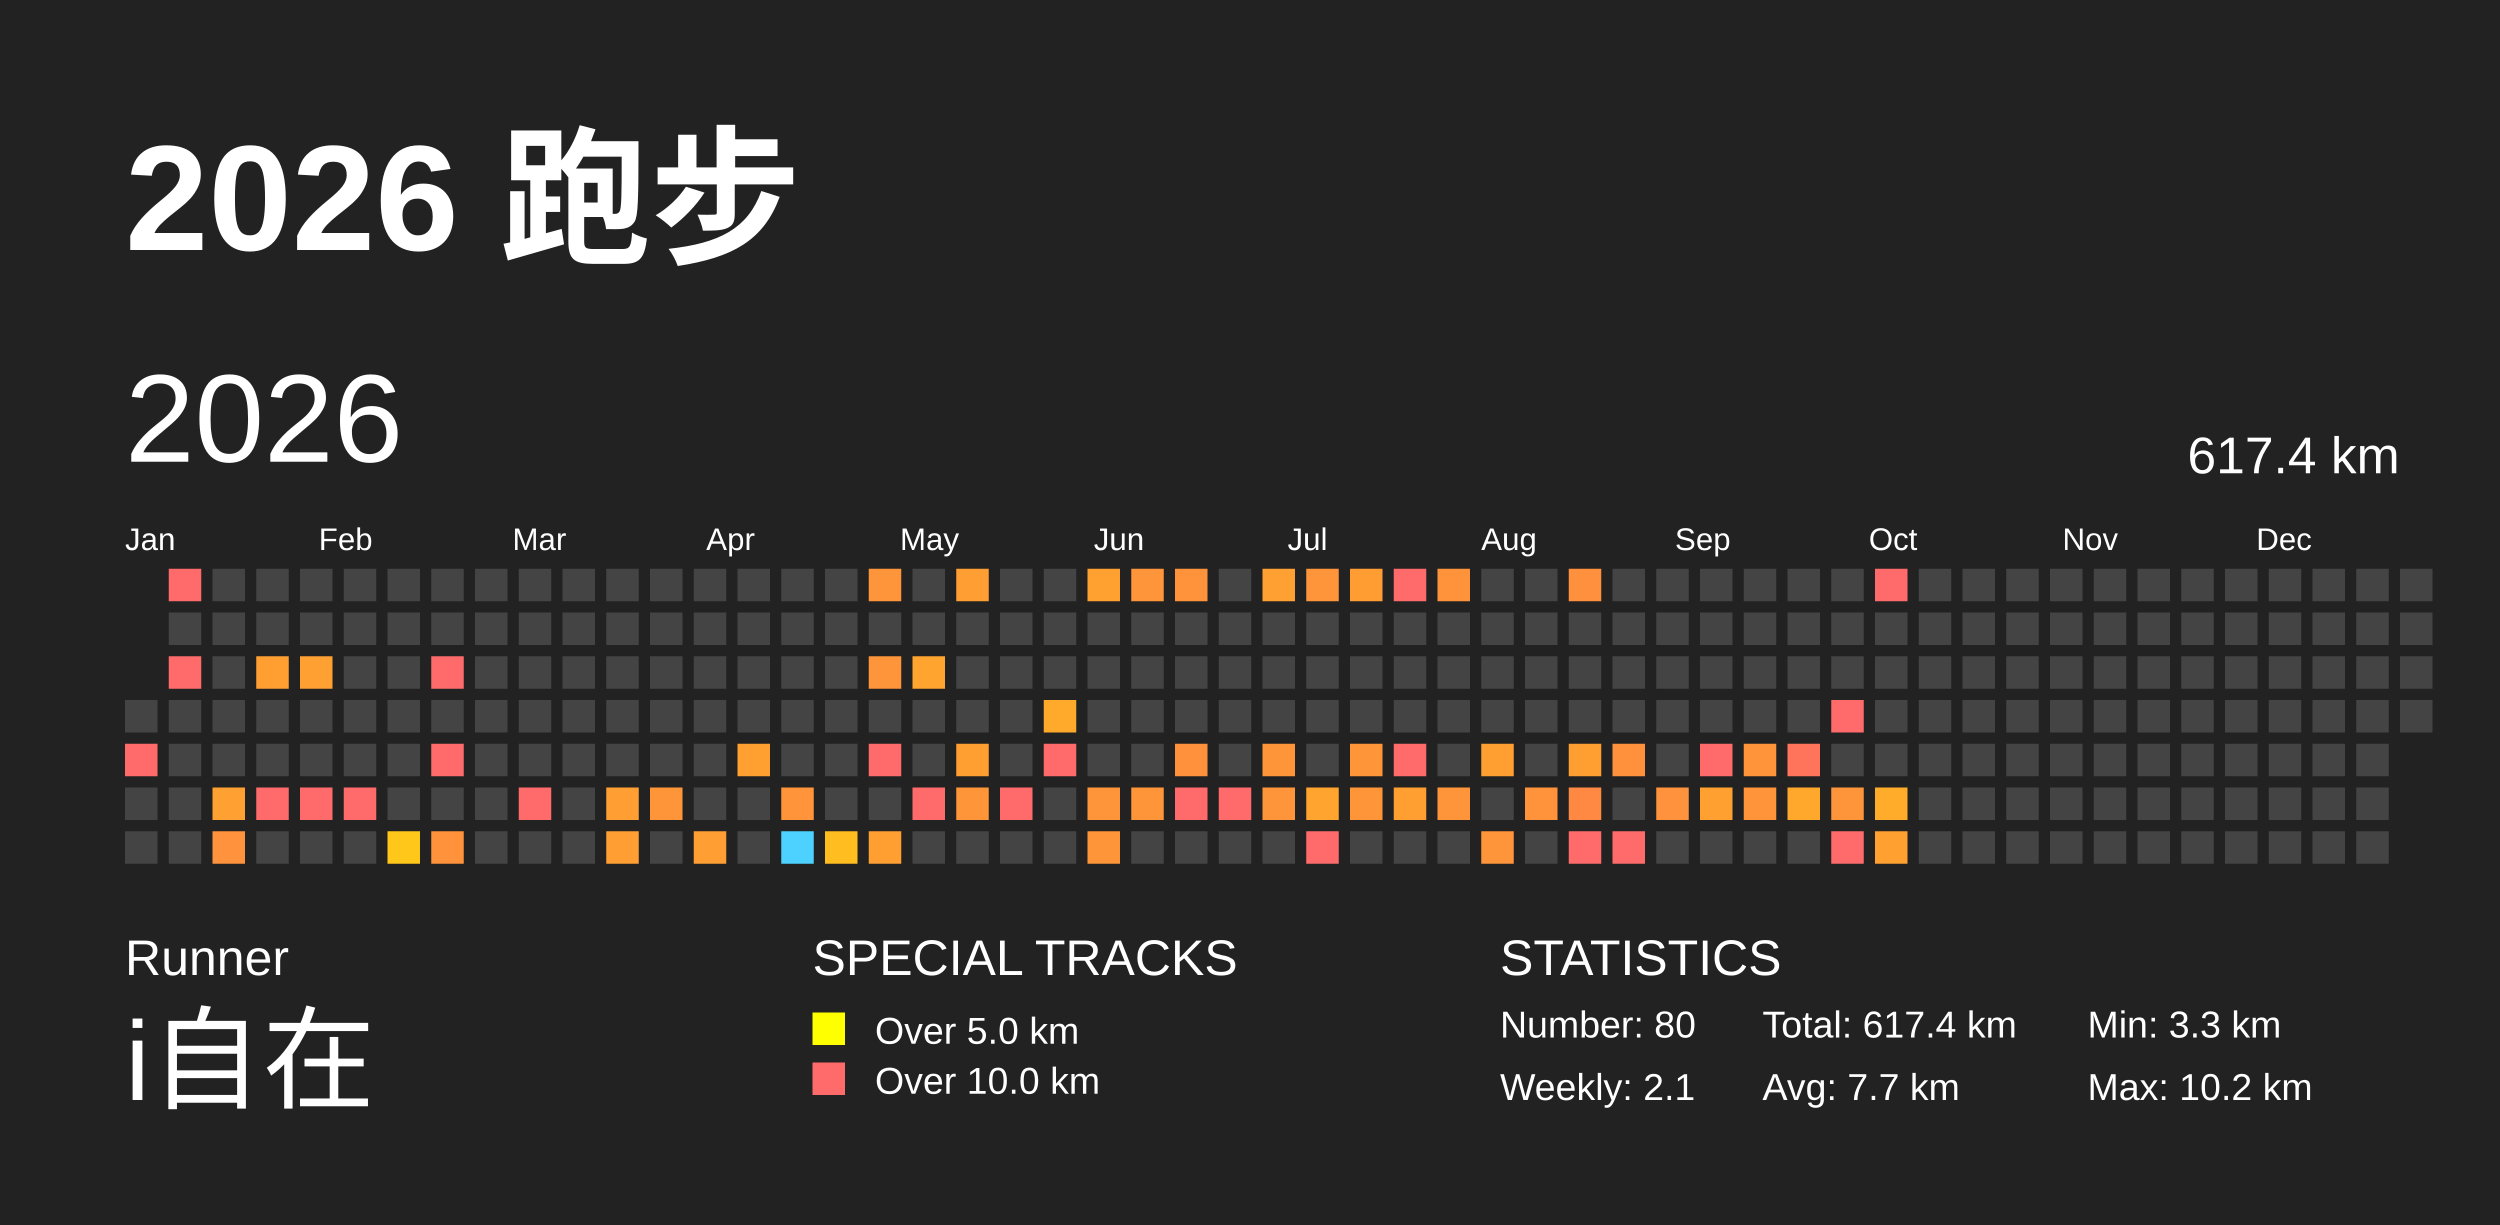
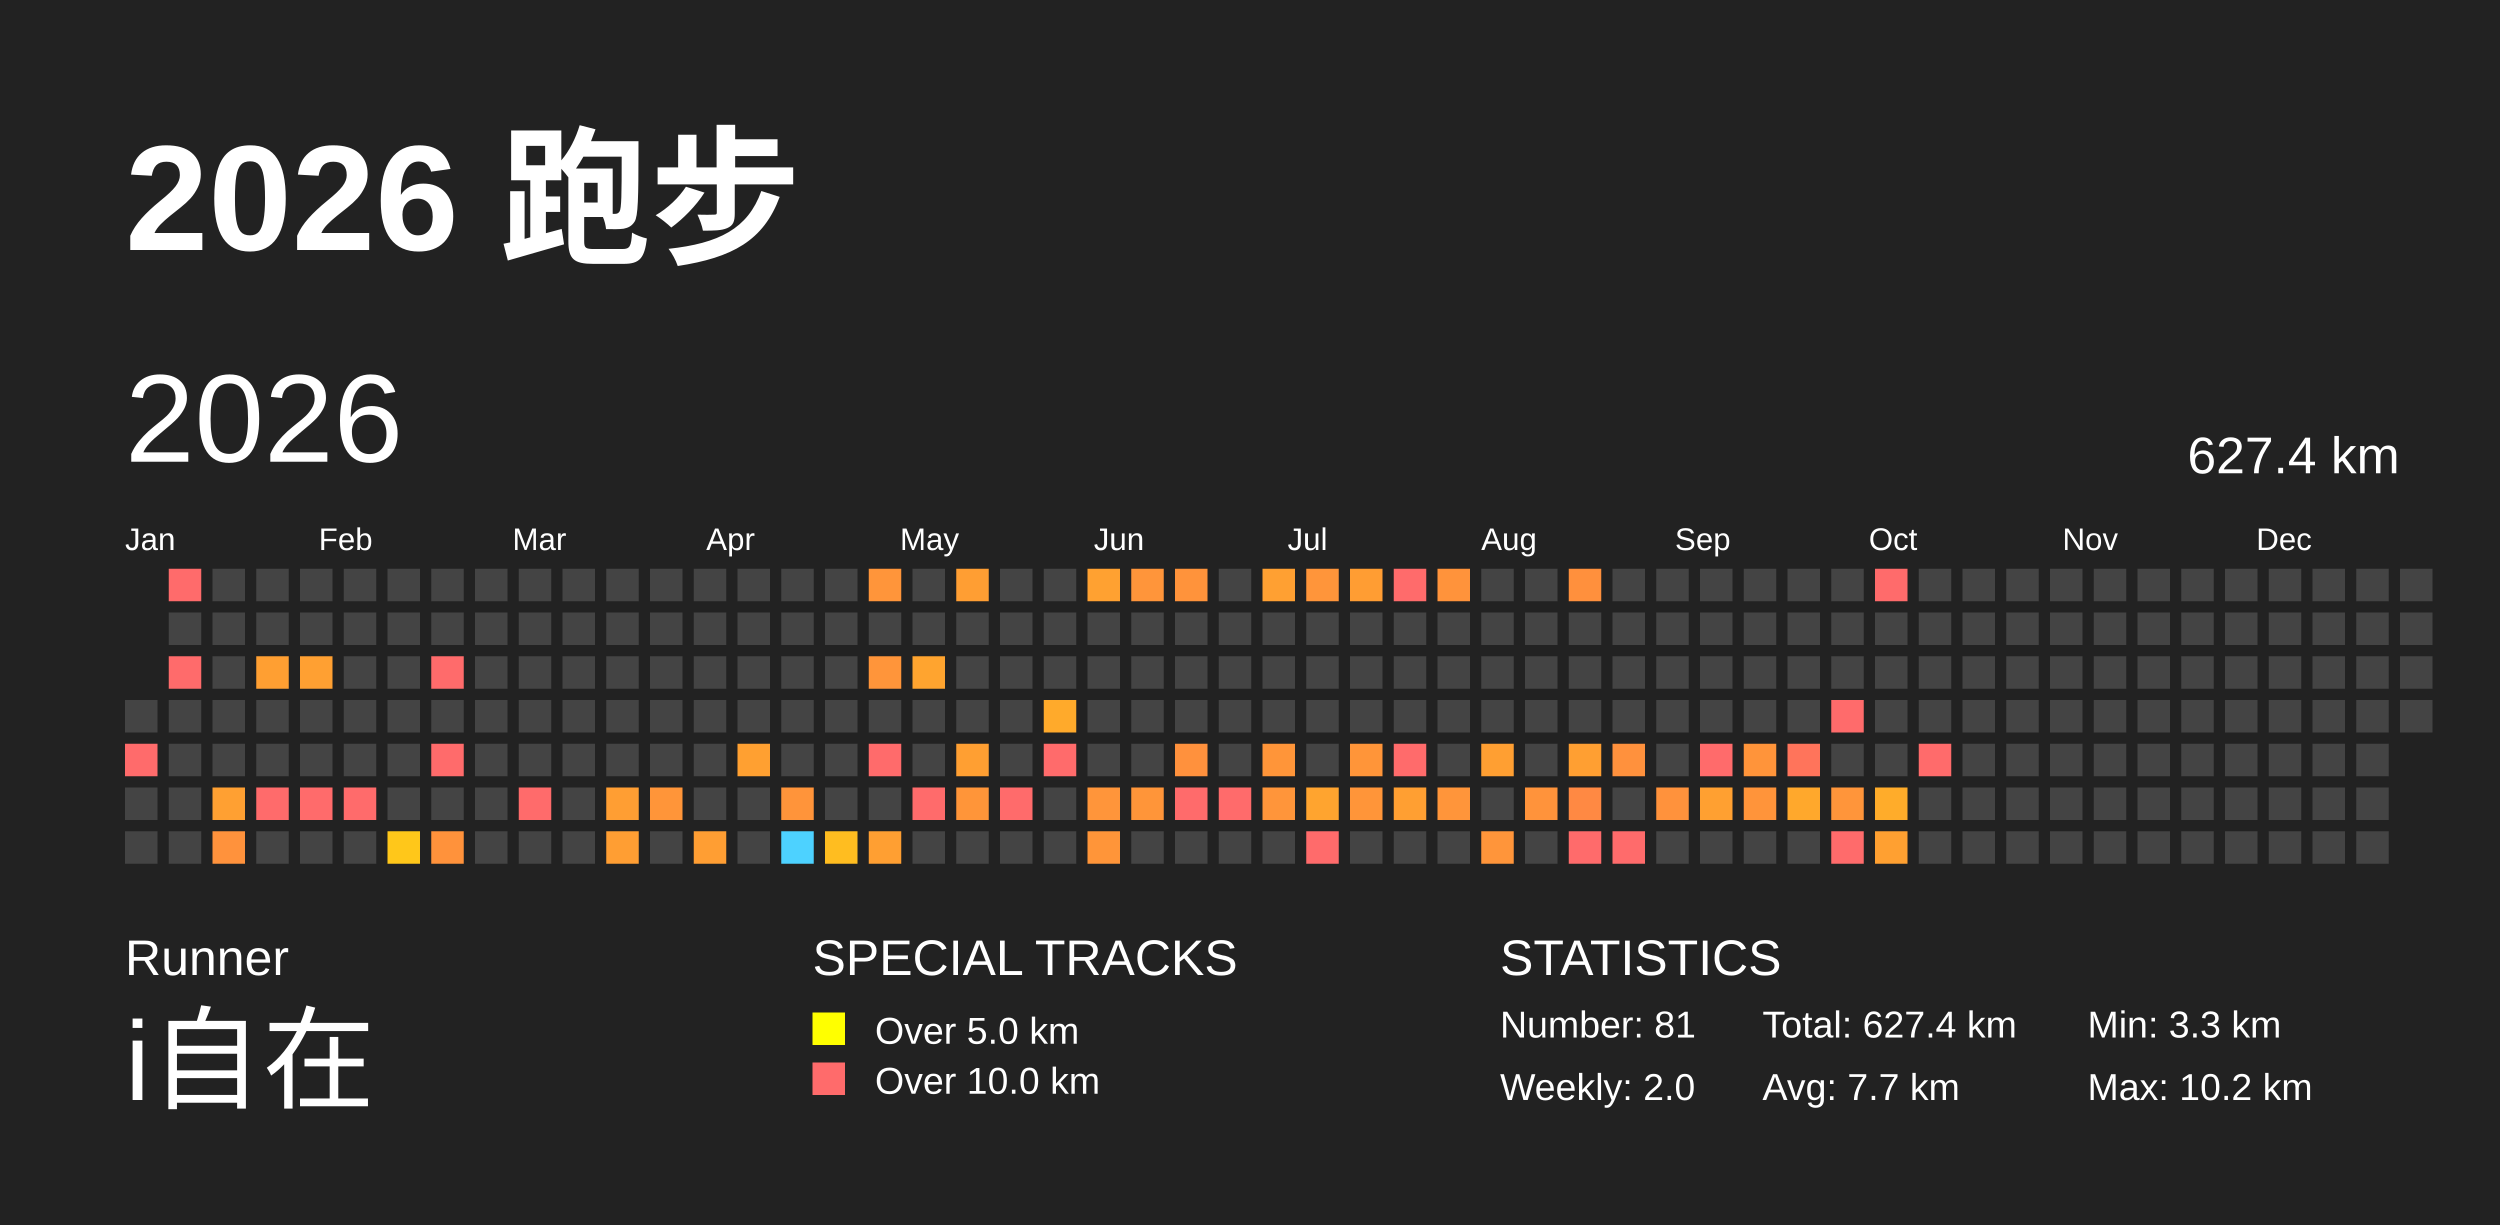
<svg xmlns="http://www.w3.org/2000/svg" baseProfile="full" height="98mm" version="1.1" viewBox="0,0,200,98" width="200mm">
  <defs />
  <rect fill="#222222" height="98" width="200" x="0" y="0" />
  <text fill="#FFFFFF" style="font-size:12px; font-family:Arial; font-weight:bold;" x="10" y="20">2026 跑步</text>
  <text fill="#FFFFFF" style="font-size:4px; font-family:Arial" x="10" y="78">Runner</text>
  <text fill="#FFFFFF" style="font-size:9px; font-family:Arial" x="10" y="88">i自在</text>
  <text fill="#FFFFFF" style="font-size:4px; font-family:Arial" x="65" y="78">SPECIAL TRACKS</text>
  <rect fill="#FFFF00" height="2.6" width="2.6" x="65" y="81" />
  <text fill="#FFFFFF" style="font-size:3px; font-family:Arial" x="70" y="83.5">Over 5.0 km</text>
  <rect fill="#FF6B6B" height="2.6" width="2.6" x="65" y="85" />
  <text fill="#FFFFFF" style="font-size:3px; font-family:Arial" x="70" y="87.5">Over 10.0 km</text>
  <text fill="#FFFFFF" style="font-size:4px; font-family:Arial" x="120" y="78">STATISTICS</text>
-   <text fill="#FFFFFF" style="font-size:3px; font-family:Arial" x="120" y="83">Number: 80</text>
-   <text fill="#FFFFFF" style="font-size:3px; font-family:Arial" x="120" y="88">Weekly: 2.1</text>
-   <text fill="#FFFFFF" style="font-size:3px; font-family:Arial" x="141" y="83">Total: 617.4 km</text>
+   <text fill="#FFFFFF" style="font-size:3px; font-family:Arial" x="120" y="83">Number: 81</text>
+   <text fill="#FFFFFF" style="font-size:3px; font-family:Arial" x="120" y="88">Weekly: 2.0</text>
+   <text fill="#FFFFFF" style="font-size:3px; font-family:Arial" x="141" y="83">Total: 627.4 km</text>
  <text fill="#FFFFFF" style="font-size:3px; font-family:Arial" x="141" y="88">Avg: 7.7 km</text>
  <text fill="#FFFFFF" style="font-size:3px; font-family:Arial" x="167" y="83">Min: 3.3 km</text>
  <text fill="#FFFFFF" style="font-size:3px; font-family:Arial" x="167" y="88">Max: 10.2 km</text>
  <text dominant-baseline="hanging" fill="#FFFFFF" style="font-size:10.0px; font-family:Arial;" x="10" y="30">2026</text>
-   <text dominant-baseline="hanging" fill="#FFFFFF" style="font-size:4.125px; font-family:Arial;" x="175" y="35">617.4 km</text>
+   <text dominant-baseline="hanging" fill="#FFFFFF" style="font-size:4.125px; font-family:Arial;" x="175" y="35">627.4 km</text>
  <text fill="#FFFFFF" style="font-size:2.5px; font-family:Arial" x="10.0" y="44">Jan</text>
  <text fill="#FFFFFF" style="font-size:2.5px; font-family:Arial" x="25.5" y="44">Feb</text>
  <text fill="#FFFFFF" style="font-size:2.5px; font-family:Arial" x="41.0" y="44">Mar</text>
  <text fill="#FFFFFF" style="font-size:2.5px; font-family:Arial" x="56.5" y="44">Apr</text>
  <text fill="#FFFFFF" style="font-size:2.5px; font-family:Arial" x="72.0" y="44">May</text>
  <text fill="#FFFFFF" style="font-size:2.5px; font-family:Arial" x="87.5" y="44">Jun</text>
  <text fill="#FFFFFF" style="font-size:2.5px; font-family:Arial" x="103.0" y="44">Jul</text>
  <text fill="#FFFFFF" style="font-size:2.5px; font-family:Arial" x="118.5" y="44">Aug</text>
  <text fill="#FFFFFF" style="font-size:2.5px; font-family:Arial" x="134.0" y="44">Sep</text>
  <text fill="#FFFFFF" style="font-size:2.5px; font-family:Arial" x="149.5" y="44">Oct</text>
  <text fill="#FFFFFF" style="font-size:2.5px; font-family:Arial" x="165.0" y="44">Nov</text>
  <text fill="#FFFFFF" style="font-size:2.5px; font-family:Arial" x="180.5" y="44">Dec</text>
  <rect fill="#444444" height="2.6" width="2.6" x="10.0" y="56.0" />
  <rect fill="#FF6B6B" height="2.6" width="2.6" x="10.0" y="59.5" />
  <rect fill="#444444" height="2.6" width="2.6" x="10.0" y="63.0" />
  <rect fill="#444444" height="2.6" width="2.6" x="10.0" y="66.5" />
  <rect fill="#FF6B6B" height="2.6" width="2.6" x="13.5" y="45.5" />
  <rect fill="#444444" height="2.6" width="2.6" x="13.5" y="49.0" />
  <rect fill="#FF6B6B" height="2.6" width="2.6" x="13.5" y="52.5" />
  <rect fill="#444444" height="2.6" width="2.6" x="13.5" y="56.0" />
  <rect fill="#444444" height="2.6" width="2.6" x="13.5" y="59.5" />
  <rect fill="#444444" height="2.6" width="2.6" x="13.5" y="63.0" />
  <rect fill="#444444" height="2.6" width="2.6" x="13.5" y="66.5" />
  <rect fill="#444444" height="2.6" width="2.6" x="17.0" y="45.5" />
  <rect fill="#444444" height="2.6" width="2.6" x="17.0" y="49.0" />
  <rect fill="#444444" height="2.6" width="2.6" x="17.0" y="52.5" />
  <rect fill="#444444" height="2.6" width="2.6" x="17.0" y="56.0" />
  <rect fill="#444444" height="2.6" width="2.6" x="17.0" y="59.5" />
  <rect fill="#ffa032" height="2.6" width="2.6" x="17.0" y="63.0" />
  <rect fill="#ff923c" height="2.6" width="2.6" x="17.0" y="66.5" />
  <rect fill="#444444" height="2.6" width="2.6" x="20.5" y="45.5" />
  <rect fill="#444444" height="2.6" width="2.6" x="20.5" y="49.0" />
  <rect fill="#ff9f32" height="2.6" width="2.6" x="20.5" y="52.5" />
  <rect fill="#444444" height="2.6" width="2.6" x="20.5" y="56.0" />
  <rect fill="#444444" height="2.6" width="2.6" x="20.5" y="59.5" />
  <rect fill="#FF6B6B" height="2.6" width="2.6" x="20.5" y="63.0" />
  <rect fill="#444444" height="2.6" width="2.6" x="20.5" y="66.5" />
  <rect fill="#444444" height="2.6" width="2.6" x="24.0" y="45.5" />
  <rect fill="#444444" height="2.6" width="2.6" x="24.0" y="49.0" />
  <rect fill="#ffa032" height="2.6" width="2.6" x="24.0" y="52.5" />
  <rect fill="#444444" height="2.6" width="2.6" x="24.0" y="56.0" />
  <rect fill="#444444" height="2.6" width="2.6" x="24.0" y="59.5" />
  <rect fill="#FF6B6B" height="2.6" width="2.6" x="24.0" y="63.0" />
  <rect fill="#444444" height="2.6" width="2.6" x="24.0" y="66.5" />
  <rect fill="#444444" height="2.6" width="2.6" x="27.5" y="45.5" />
  <rect fill="#444444" height="2.6" width="2.6" x="27.5" y="49.0" />
  <rect fill="#444444" height="2.6" width="2.6" x="27.5" y="52.5" />
  <rect fill="#444444" height="2.6" width="2.6" x="27.5" y="56.0" />
  <rect fill="#444444" height="2.6" width="2.6" x="27.5" y="59.5" />
  <rect fill="#FF6B6B" height="2.6" width="2.6" x="27.5" y="63.0" />
  <rect fill="#444444" height="2.6" width="2.6" x="27.5" y="66.5" />
  <rect fill="#444444" height="2.6" width="2.6" x="31.0" y="45.5" />
  <rect fill="#444444" height="2.6" width="2.6" x="31.0" y="49.0" />
  <rect fill="#444444" height="2.6" width="2.6" x="31.0" y="52.5" />
  <rect fill="#444444" height="2.6" width="2.6" x="31.0" y="56.0" />
  <rect fill="#444444" height="2.6" width="2.6" x="31.0" y="59.5" />
  <rect fill="#444444" height="2.6" width="2.6" x="31.0" y="63.0" />
  <rect fill="#ffc71a" height="2.6" width="2.6" x="31.0" y="66.5" />
  <rect fill="#444444" height="2.6" width="2.6" x="34.5" y="45.5" />
  <rect fill="#444444" height="2.6" width="2.6" x="34.5" y="49.0" />
  <rect fill="#FF6B6B" height="2.6" width="2.6" x="34.5" y="52.5" />
  <rect fill="#444444" height="2.6" width="2.6" x="34.5" y="56.0" />
  <rect fill="#FF6B6B" height="2.6" width="2.6" x="34.5" y="59.5" />
  <rect fill="#444444" height="2.6" width="2.6" x="34.5" y="63.0" />
  <rect fill="#ff923b" height="2.6" width="2.6" x="34.5" y="66.5" />
  <rect fill="#444444" height="2.6" width="2.6" x="38.0" y="45.5" />
  <rect fill="#444444" height="2.6" width="2.6" x="38.0" y="49.0" />
  <rect fill="#444444" height="2.6" width="2.6" x="38.0" y="52.5" />
  <rect fill="#444444" height="2.6" width="2.6" x="38.0" y="56.0" />
  <rect fill="#444444" height="2.6" width="2.6" x="38.0" y="59.5" />
  <rect fill="#444444" height="2.6" width="2.6" x="38.0" y="63.0" />
  <rect fill="#444444" height="2.6" width="2.6" x="38.0" y="66.5" />
  <rect fill="#444444" height="2.6" width="2.6" x="41.5" y="45.5" />
  <rect fill="#444444" height="2.6" width="2.6" x="41.5" y="49.0" />
  <rect fill="#444444" height="2.6" width="2.6" x="41.5" y="52.5" />
  <rect fill="#444444" height="2.6" width="2.6" x="41.5" y="56.0" />
  <rect fill="#444444" height="2.6" width="2.6" x="41.5" y="59.5" />
  <rect fill="#FF6B6B" height="2.6" width="2.6" x="41.5" y="63.0" />
  <rect fill="#444444" height="2.6" width="2.6" x="41.5" y="66.5" />
  <rect fill="#444444" height="2.6" width="2.6" x="45.0" y="45.5" />
  <rect fill="#444444" height="2.6" width="2.6" x="45.0" y="49.0" />
  <rect fill="#444444" height="2.6" width="2.6" x="45.0" y="52.5" />
  <rect fill="#444444" height="2.6" width="2.6" x="45.0" y="56.0" />
  <rect fill="#444444" height="2.6" width="2.6" x="45.0" y="59.5" />
  <rect fill="#444444" height="2.6" width="2.6" x="45.0" y="63.0" />
  <rect fill="#444444" height="2.6" width="2.6" x="45.0" y="66.5" />
  <rect fill="#444444" height="2.6" width="2.6" x="48.5" y="45.5" />
  <rect fill="#444444" height="2.6" width="2.6" x="48.5" y="49.0" />
  <rect fill="#444444" height="2.6" width="2.6" x="48.5" y="52.5" />
  <rect fill="#444444" height="2.6" width="2.6" x="48.5" y="56.0" />
  <rect fill="#444444" height="2.6" width="2.6" x="48.5" y="59.5" />
  <rect fill="#ff9e33" height="2.6" width="2.6" x="48.5" y="63.0" />
  <rect fill="#ff9e33" height="2.6" width="2.6" x="48.5" y="66.5" />
  <rect fill="#444444" height="2.6" width="2.6" x="52.0" y="45.5" />
  <rect fill="#444444" height="2.6" width="2.6" x="52.0" y="49.0" />
  <rect fill="#444444" height="2.6" width="2.6" x="52.0" y="52.5" />
  <rect fill="#444444" height="2.6" width="2.6" x="52.0" y="56.0" />
  <rect fill="#444444" height="2.6" width="2.6" x="52.0" y="59.5" />
  <rect fill="#ff9539" height="2.6" width="2.6" x="52.0" y="63.0" />
  <rect fill="#444444" height="2.6" width="2.6" x="52.0" y="66.5" />
  <rect fill="#444444" height="2.6" width="2.6" x="55.5" y="45.5" />
  <rect fill="#444444" height="2.6" width="2.6" x="55.5" y="49.0" />
  <rect fill="#444444" height="2.6" width="2.6" x="55.5" y="52.5" />
  <rect fill="#444444" height="2.6" width="2.6" x="55.5" y="56.0" />
  <rect fill="#444444" height="2.6" width="2.6" x="55.5" y="59.5" />
  <rect fill="#444444" height="2.6" width="2.6" x="55.5" y="63.0" />
  <rect fill="#ff9e33" height="2.6" width="2.6" x="55.5" y="66.5" />
  <rect fill="#444444" height="2.6" width="2.6" x="59.0" y="45.5" />
  <rect fill="#444444" height="2.6" width="2.6" x="59.0" y="49.0" />
  <rect fill="#444444" height="2.6" width="2.6" x="59.0" y="52.5" />
  <rect fill="#444444" height="2.6" width="2.6" x="59.0" y="56.0" />
  <rect fill="#ffa031" height="2.6" width="2.6" x="59.0" y="59.5" />
  <rect fill="#444444" height="2.6" width="2.6" x="59.0" y="63.0" />
  <rect fill="#444444" height="2.6" width="2.6" x="59.0" y="66.5" />
  <rect fill="#444444" height="2.6" width="2.6" x="62.5" y="45.5" />
  <rect fill="#444444" height="2.6" width="2.6" x="62.5" y="49.0" />
  <rect fill="#444444" height="2.6" width="2.6" x="62.5" y="52.5" />
  <rect fill="#444444" height="2.6" width="2.6" x="62.5" y="56.0" />
  <rect fill="#444444" height="2.6" width="2.6" x="62.5" y="59.5" />
  <rect fill="#ff943a" height="2.6" width="2.6" x="62.5" y="63.0" />
  <rect fill="#4dd2ff" height="2.6" width="2.6" x="62.5" y="66.5" />
  <rect fill="#444444" height="2.6" width="2.6" x="66.0" y="45.5" />
  <rect fill="#444444" height="2.6" width="2.6" x="66.0" y="49.0" />
  <rect fill="#444444" height="2.6" width="2.6" x="66.0" y="52.5" />
  <rect fill="#444444" height="2.6" width="2.6" x="66.0" y="56.0" />
  <rect fill="#444444" height="2.6" width="2.6" x="66.0" y="59.5" />
  <rect fill="#444444" height="2.6" width="2.6" x="66.0" y="63.0" />
  <rect fill="#ffbd20" height="2.6" width="2.6" x="66.0" y="66.5" />
  <rect fill="#ff953a" height="2.6" width="2.6" x="69.5" y="45.5" />
  <rect fill="#444444" height="2.6" width="2.6" x="69.5" y="49.0" />
  <rect fill="#ff953a" height="2.6" width="2.6" x="69.5" y="52.5" />
  <rect fill="#444444" height="2.6" width="2.6" x="69.5" y="56.0" />
  <rect fill="#FF6B6B" height="2.6" width="2.6" x="69.5" y="59.5" />
  <rect fill="#444444" height="2.6" width="2.6" x="69.5" y="63.0" />
  <rect fill="#ff9f32" height="2.6" width="2.6" x="69.5" y="66.5" />
  <rect fill="#444444" height="2.6" width="2.6" x="73.0" y="45.5" />
  <rect fill="#444444" height="2.6" width="2.6" x="73.0" y="49.0" />
  <rect fill="#ffa42f" height="2.6" width="2.6" x="73.0" y="52.5" />
  <rect fill="#444444" height="2.6" width="2.6" x="73.0" y="56.0" />
  <rect fill="#444444" height="2.6" width="2.6" x="73.0" y="59.5" />
  <rect fill="#FF6B6B" height="2.6" width="2.6" x="73.0" y="63.0" />
  <rect fill="#444444" height="2.6" width="2.6" x="73.0" y="66.5" />
  <rect fill="#ff9e33" height="2.6" width="2.6" x="76.5" y="45.5" />
  <rect fill="#444444" height="2.6" width="2.6" x="76.5" y="49.0" />
  <rect fill="#444444" height="2.6" width="2.6" x="76.5" y="52.5" />
  <rect fill="#444444" height="2.6" width="2.6" x="76.5" y="56.0" />
  <rect fill="#ff9f32" height="2.6" width="2.6" x="76.5" y="59.5" />
  <rect fill="#ff9539" height="2.6" width="2.6" x="76.5" y="63.0" />
  <rect fill="#444444" height="2.6" width="2.6" x="76.5" y="66.5" />
  <rect fill="#444444" height="2.6" width="2.6" x="80.0" y="45.5" />
  <rect fill="#444444" height="2.6" width="2.6" x="80.0" y="49.0" />
  <rect fill="#444444" height="2.6" width="2.6" x="80.0" y="52.5" />
  <rect fill="#444444" height="2.6" width="2.6" x="80.0" y="56.0" />
  <rect fill="#444444" height="2.6" width="2.6" x="80.0" y="59.5" />
  <rect fill="#FF6B6B" height="2.6" width="2.6" x="80.0" y="63.0" />
  <rect fill="#444444" height="2.6" width="2.6" x="80.0" y="66.5" />
  <rect fill="#444444" height="2.6" width="2.6" x="83.5" y="45.5" />
  <rect fill="#444444" height="2.6" width="2.6" x="83.5" y="49.0" />
  <rect fill="#444444" height="2.6" width="2.6" x="83.5" y="52.5" />
  <rect fill="#ffaa2b" height="2.6" width="2.6" x="83.5" y="56.0" />
  <rect fill="#FF6B6B" height="2.6" width="2.6" x="83.5" y="59.5" />
  <rect fill="#444444" height="2.6" width="2.6" x="83.5" y="63.0" />
  <rect fill="#444444" height="2.6" width="2.6" x="83.5" y="66.5" />
  <rect fill="#ffa131" height="2.6" width="2.6" x="87.0" y="45.5" />
  <rect fill="#444444" height="2.6" width="2.6" x="87.0" y="49.0" />
  <rect fill="#444444" height="2.6" width="2.6" x="87.0" y="52.5" />
  <rect fill="#444444" height="2.6" width="2.6" x="87.0" y="56.0" />
  <rect fill="#444444" height="2.6" width="2.6" x="87.0" y="59.5" />
  <rect fill="#ff953a" height="2.6" width="2.6" x="87.0" y="63.0" />
  <rect fill="#ff9539" height="2.6" width="2.6" x="87.0" y="66.5" />
  <rect fill="#ff953a" height="2.6" width="2.6" x="90.5" y="45.5" />
  <rect fill="#444444" height="2.6" width="2.6" x="90.5" y="49.0" />
  <rect fill="#444444" height="2.6" width="2.6" x="90.5" y="52.5" />
  <rect fill="#444444" height="2.6" width="2.6" x="90.5" y="56.0" />
  <rect fill="#444444" height="2.6" width="2.6" x="90.5" y="59.5" />
  <rect fill="#ff9539" height="2.6" width="2.6" x="90.5" y="63.0" />
  <rect fill="#444444" height="2.6" width="2.6" x="90.5" y="66.5" />
  <rect fill="#ff933b" height="2.6" width="2.6" x="94.0" y="45.5" />
  <rect fill="#444444" height="2.6" width="2.6" x="94.0" y="49.0" />
  <rect fill="#444444" height="2.6" width="2.6" x="94.0" y="52.5" />
  <rect fill="#444444" height="2.6" width="2.6" x="94.0" y="56.0" />
  <rect fill="#ff913d" height="2.6" width="2.6" x="94.0" y="59.5" />
  <rect fill="#FF6B6B" height="2.6" width="2.6" x="94.0" y="63.0" />
  <rect fill="#444444" height="2.6" width="2.6" x="94.0" y="66.5" />
  <rect fill="#444444" height="2.6" width="2.6" x="97.5" y="45.5" />
  <rect fill="#444444" height="2.6" width="2.6" x="97.5" y="49.0" />
  <rect fill="#444444" height="2.6" width="2.6" x="97.5" y="52.5" />
  <rect fill="#444444" height="2.6" width="2.6" x="97.5" y="56.0" />
  <rect fill="#444444" height="2.6" width="2.6" x="97.5" y="59.5" />
  <rect fill="#FF6B6B" height="2.6" width="2.6" x="97.5" y="63.0" />
  <rect fill="#444444" height="2.6" width="2.6" x="97.5" y="66.5" />
  <rect fill="#ffa032" height="2.6" width="2.6" x="101.0" y="45.5" />
  <rect fill="#444444" height="2.6" width="2.6" x="101.0" y="49.0" />
  <rect fill="#444444" height="2.6" width="2.6" x="101.0" y="52.5" />
  <rect fill="#444444" height="2.6" width="2.6" x="101.0" y="56.0" />
  <rect fill="#ff9539" height="2.6" width="2.6" x="101.0" y="59.5" />
  <rect fill="#ff953a" height="2.6" width="2.6" x="101.0" y="63.0" />
  <rect fill="#444444" height="2.6" width="2.6" x="101.0" y="66.5" />
  <rect fill="#ff953a" height="2.6" width="2.6" x="104.5" y="45.5" />
  <rect fill="#444444" height="2.6" width="2.6" x="104.5" y="49.0" />
  <rect fill="#444444" height="2.6" width="2.6" x="104.5" y="52.5" />
  <rect fill="#444444" height="2.6" width="2.6" x="104.5" y="56.0" />
  <rect fill="#444444" height="2.6" width="2.6" x="104.5" y="59.5" />
  <rect fill="#ffa42f" height="2.6" width="2.6" x="104.5" y="63.0" />
  <rect fill="#FF6B6B" height="2.6" width="2.6" x="104.5" y="66.5" />
  <rect fill="#ff9d33" height="2.6" width="2.6" x="108.0" y="45.5" />
  <rect fill="#444444" height="2.6" width="2.6" x="108.0" y="49.0" />
  <rect fill="#444444" height="2.6" width="2.6" x="108.0" y="52.5" />
  <rect fill="#444444" height="2.6" width="2.6" x="108.0" y="56.0" />
  <rect fill="#ff9539" height="2.6" width="2.6" x="108.0" y="59.5" />
  <rect fill="#ff9539" height="2.6" width="2.6" x="108.0" y="63.0" />
  <rect fill="#444444" height="2.6" width="2.6" x="108.0" y="66.5" />
  <rect fill="#FF6B6B" height="2.6" width="2.6" x="111.5" y="45.5" />
  <rect fill="#444444" height="2.6" width="2.6" x="111.5" y="49.0" />
  <rect fill="#444444" height="2.6" width="2.6" x="111.5" y="52.5" />
  <rect fill="#444444" height="2.6" width="2.6" x="111.5" y="56.0" />
  <rect fill="#FF6B6B" height="2.6" width="2.6" x="111.5" y="59.5" />
  <rect fill="#ff9f32" height="2.6" width="2.6" x="111.5" y="63.0" />
  <rect fill="#444444" height="2.6" width="2.6" x="111.5" y="66.5" />
  <rect fill="#ff933b" height="2.6" width="2.6" x="115.0" y="45.5" />
  <rect fill="#444444" height="2.6" width="2.6" x="115.0" y="49.0" />
  <rect fill="#444444" height="2.6" width="2.6" x="115.0" y="52.5" />
  <rect fill="#444444" height="2.6" width="2.6" x="115.0" y="56.0" />
  <rect fill="#444444" height="2.6" width="2.6" x="115.0" y="59.5" />
  <rect fill="#ff953a" height="2.6" width="2.6" x="115.0" y="63.0" />
  <rect fill="#444444" height="2.6" width="2.6" x="115.0" y="66.5" />
  <rect fill="#444444" height="2.6" width="2.6" x="118.5" y="45.5" />
  <rect fill="#444444" height="2.6" width="2.6" x="118.5" y="49.0" />
  <rect fill="#444444" height="2.6" width="2.6" x="118.5" y="52.5" />
  <rect fill="#444444" height="2.6" width="2.6" x="118.5" y="56.0" />
  <rect fill="#ff9f32" height="2.6" width="2.6" x="118.5" y="59.5" />
  <rect fill="#444444" height="2.6" width="2.6" x="118.5" y="63.0" />
  <rect fill="#ff953a" height="2.6" width="2.6" x="118.5" y="66.5" />
  <rect fill="#444444" height="2.6" width="2.6" x="122.0" y="45.5" />
  <rect fill="#444444" height="2.6" width="2.6" x="122.0" y="49.0" />
  <rect fill="#444444" height="2.6" width="2.6" x="122.0" y="52.5" />
  <rect fill="#444444" height="2.6" width="2.6" x="122.0" y="56.0" />
  <rect fill="#444444" height="2.6" width="2.6" x="122.0" y="59.5" />
  <rect fill="#ff933b" height="2.6" width="2.6" x="122.0" y="63.0" />
  <rect fill="#444444" height="2.6" width="2.6" x="122.0" y="66.5" />
  <rect fill="#ff903d" height="2.6" width="2.6" x="125.5" y="45.5" />
  <rect fill="#444444" height="2.6" width="2.6" x="125.5" y="49.0" />
  <rect fill="#444444" height="2.6" width="2.6" x="125.5" y="52.5" />
  <rect fill="#444444" height="2.6" width="2.6" x="125.5" y="56.0" />
  <rect fill="#ff9f32" height="2.6" width="2.6" x="125.5" y="59.5" />
  <rect fill="#ff8943" height="2.6" width="2.6" x="125.5" y="63.0" />
  <rect fill="#FF6B6B" height="2.6" width="2.6" x="125.5" y="66.5" />
  <rect fill="#444444" height="2.6" width="2.6" x="129.0" y="45.5" />
  <rect fill="#444444" height="2.6" width="2.6" x="129.0" y="49.0" />
  <rect fill="#444444" height="2.6" width="2.6" x="129.0" y="52.5" />
  <rect fill="#444444" height="2.6" width="2.6" x="129.0" y="56.0" />
  <rect fill="#ff913d" height="2.6" width="2.6" x="129.0" y="59.5" />
  <rect fill="#444444" height="2.6" width="2.6" x="129.0" y="63.0" />
  <rect fill="#FF6B6B" height="2.6" width="2.6" x="129.0" y="66.5" />
  <rect fill="#444444" height="2.6" width="2.6" x="132.5" y="45.5" />
  <rect fill="#444444" height="2.6" width="2.6" x="132.5" y="49.0" />
  <rect fill="#444444" height="2.6" width="2.6" x="132.5" y="52.5" />
  <rect fill="#444444" height="2.6" width="2.6" x="132.5" y="56.0" />
  <rect fill="#444444" height="2.6" width="2.6" x="132.5" y="59.5" />
  <rect fill="#ff923c" height="2.6" width="2.6" x="132.5" y="63.0" />
  <rect fill="#444444" height="2.6" width="2.6" x="132.5" y="66.5" />
  <rect fill="#444444" height="2.6" width="2.6" x="136.0" y="45.5" />
  <rect fill="#444444" height="2.6" width="2.6" x="136.0" y="49.0" />
  <rect fill="#444444" height="2.6" width="2.6" x="136.0" y="52.5" />
  <rect fill="#444444" height="2.6" width="2.6" x="136.0" y="56.0" />
  <rect fill="#FF6B6B" height="2.6" width="2.6" x="136.0" y="59.5" />
  <rect fill="#ffa031" height="2.6" width="2.6" x="136.0" y="63.0" />
  <rect fill="#444444" height="2.6" width="2.6" x="136.0" y="66.5" />
  <rect fill="#444444" height="2.6" width="2.6" x="139.5" y="45.5" />
  <rect fill="#444444" height="2.6" width="2.6" x="139.5" y="49.0" />
  <rect fill="#444444" height="2.6" width="2.6" x="139.5" y="52.5" />
  <rect fill="#444444" height="2.6" width="2.6" x="139.5" y="56.0" />
  <rect fill="#ff943a" height="2.6" width="2.6" x="139.5" y="59.5" />
  <rect fill="#ff943a" height="2.6" width="2.6" x="139.5" y="63.0" />
  <rect fill="#444444" height="2.6" width="2.6" x="139.5" y="66.5" />
  <rect fill="#444444" height="2.6" width="2.6" x="143.0" y="45.5" />
  <rect fill="#444444" height="2.6" width="2.6" x="143.0" y="49.0" />
  <rect fill="#444444" height="2.6" width="2.6" x="143.0" y="52.5" />
  <rect fill="#444444" height="2.6" width="2.6" x="143.0" y="56.0" />
  <rect fill="#ff745b" height="2.6" width="2.6" x="143.0" y="59.5" />
  <rect fill="#ffa82c" height="2.6" width="2.6" x="143.0" y="63.0" />
  <rect fill="#444444" height="2.6" width="2.6" x="143.0" y="66.5" />
  <rect fill="#444444" height="2.6" width="2.6" x="146.5" y="45.5" />
  <rect fill="#444444" height="2.6" width="2.6" x="146.5" y="49.0" />
  <rect fill="#444444" height="2.6" width="2.6" x="146.5" y="52.5" />
  <rect fill="#FF6B6B" height="2.6" width="2.6" x="146.5" y="56.0" />
  <rect fill="#444444" height="2.6" width="2.6" x="146.5" y="59.5" />
  <rect fill="#ff953a" height="2.6" width="2.6" x="146.5" y="63.0" />
  <rect fill="#FF6B6B" height="2.6" width="2.6" x="146.5" y="66.5" />
  <rect fill="#FF6B6B" height="2.6" width="2.6" x="150.0" y="45.5" />
  <rect fill="#444444" height="2.6" width="2.6" x="150.0" y="49.0" />
  <rect fill="#444444" height="2.6" width="2.6" x="150.0" y="52.5" />
  <rect fill="#444444" height="2.6" width="2.6" x="150.0" y="56.0" />
  <rect fill="#444444" height="2.6" width="2.6" x="150.0" y="59.5" />
  <rect fill="#ffac2a" height="2.6" width="2.6" x="150.0" y="63.0" />
  <rect fill="#ffa031" height="2.6" width="2.6" x="150.0" y="66.5" />
  <rect fill="#444444" height="2.6" width="2.6" x="153.5" y="45.5" />
  <rect fill="#444444" height="2.6" width="2.6" x="153.5" y="49.0" />
  <rect fill="#444444" height="2.6" width="2.6" x="153.5" y="52.5" />
  <rect fill="#444444" height="2.6" width="2.6" x="153.5" y="56.0" />
-   <rect fill="#444444" height="2.6" width="2.6" x="153.5" y="59.5" />
+   <rect fill="#FF6B6B" height="2.6" width="2.6" x="153.5" y="59.5" />
  <rect fill="#444444" height="2.6" width="2.6" x="153.5" y="63.0" />
  <rect fill="#444444" height="2.6" width="2.6" x="153.5" y="66.5" />
  <rect fill="#444444" height="2.6" width="2.6" x="157.0" y="45.5" />
  <rect fill="#444444" height="2.6" width="2.6" x="157.0" y="49.0" />
  <rect fill="#444444" height="2.6" width="2.6" x="157.0" y="52.5" />
  <rect fill="#444444" height="2.6" width="2.6" x="157.0" y="56.0" />
  <rect fill="#444444" height="2.6" width="2.6" x="157.0" y="59.5" />
  <rect fill="#444444" height="2.6" width="2.6" x="157.0" y="63.0" />
  <rect fill="#444444" height="2.6" width="2.6" x="157.0" y="66.5" />
  <rect fill="#444444" height="2.6" width="2.6" x="160.5" y="45.5" />
  <rect fill="#444444" height="2.6" width="2.6" x="160.5" y="49.0" />
  <rect fill="#444444" height="2.6" width="2.6" x="160.5" y="52.5" />
  <rect fill="#444444" height="2.6" width="2.6" x="160.5" y="56.0" />
  <rect fill="#444444" height="2.6" width="2.6" x="160.5" y="59.5" />
  <rect fill="#444444" height="2.6" width="2.6" x="160.5" y="63.0" />
  <rect fill="#444444" height="2.6" width="2.6" x="160.5" y="66.5" />
  <rect fill="#444444" height="2.6" width="2.6" x="164.0" y="45.5" />
  <rect fill="#444444" height="2.6" width="2.6" x="164.0" y="49.0" />
  <rect fill="#444444" height="2.6" width="2.6" x="164.0" y="52.5" />
  <rect fill="#444444" height="2.6" width="2.6" x="164.0" y="56.0" />
  <rect fill="#444444" height="2.6" width="2.6" x="164.0" y="59.5" />
  <rect fill="#444444" height="2.6" width="2.6" x="164.0" y="63.0" />
  <rect fill="#444444" height="2.6" width="2.6" x="164.0" y="66.5" />
  <rect fill="#444444" height="2.6" width="2.6" x="167.5" y="45.5" />
  <rect fill="#444444" height="2.6" width="2.6" x="167.5" y="49.0" />
  <rect fill="#444444" height="2.6" width="2.6" x="167.5" y="52.5" />
  <rect fill="#444444" height="2.6" width="2.6" x="167.5" y="56.0" />
  <rect fill="#444444" height="2.6" width="2.6" x="167.5" y="59.5" />
  <rect fill="#444444" height="2.6" width="2.6" x="167.5" y="63.0" />
  <rect fill="#444444" height="2.6" width="2.6" x="167.5" y="66.5" />
  <rect fill="#444444" height="2.6" width="2.6" x="171.0" y="45.5" />
  <rect fill="#444444" height="2.6" width="2.6" x="171.0" y="49.0" />
  <rect fill="#444444" height="2.6" width="2.6" x="171.0" y="52.5" />
  <rect fill="#444444" height="2.6" width="2.6" x="171.0" y="56.0" />
  <rect fill="#444444" height="2.6" width="2.6" x="171.0" y="59.5" />
  <rect fill="#444444" height="2.6" width="2.6" x="171.0" y="63.0" />
  <rect fill="#444444" height="2.6" width="2.6" x="171.0" y="66.5" />
  <rect fill="#444444" height="2.6" width="2.6" x="174.5" y="45.5" />
  <rect fill="#444444" height="2.6" width="2.6" x="174.5" y="49.0" />
  <rect fill="#444444" height="2.6" width="2.6" x="174.5" y="52.5" />
  <rect fill="#444444" height="2.6" width="2.6" x="174.5" y="56.0" />
  <rect fill="#444444" height="2.6" width="2.6" x="174.5" y="59.5" />
  <rect fill="#444444" height="2.6" width="2.6" x="174.5" y="63.0" />
  <rect fill="#444444" height="2.6" width="2.6" x="174.5" y="66.5" />
  <rect fill="#444444" height="2.6" width="2.6" x="178.0" y="45.5" />
  <rect fill="#444444" height="2.6" width="2.6" x="178.0" y="49.0" />
  <rect fill="#444444" height="2.6" width="2.6" x="178.0" y="52.5" />
  <rect fill="#444444" height="2.6" width="2.6" x="178.0" y="56.0" />
  <rect fill="#444444" height="2.6" width="2.6" x="178.0" y="59.5" />
  <rect fill="#444444" height="2.6" width="2.6" x="178.0" y="63.0" />
  <rect fill="#444444" height="2.6" width="2.6" x="178.0" y="66.5" />
  <rect fill="#444444" height="2.6" width="2.6" x="181.5" y="45.5" />
  <rect fill="#444444" height="2.6" width="2.6" x="181.5" y="49.0" />
  <rect fill="#444444" height="2.6" width="2.6" x="181.5" y="52.5" />
  <rect fill="#444444" height="2.6" width="2.6" x="181.5" y="56.0" />
  <rect fill="#444444" height="2.6" width="2.6" x="181.5" y="59.5" />
  <rect fill="#444444" height="2.6" width="2.6" x="181.5" y="63.0" />
  <rect fill="#444444" height="2.6" width="2.6" x="181.5" y="66.5" />
  <rect fill="#444444" height="2.6" width="2.6" x="185.0" y="45.5" />
  <rect fill="#444444" height="2.6" width="2.6" x="185.0" y="49.0" />
  <rect fill="#444444" height="2.6" width="2.6" x="185.0" y="52.5" />
  <rect fill="#444444" height="2.6" width="2.6" x="185.0" y="56.0" />
  <rect fill="#444444" height="2.6" width="2.6" x="185.0" y="59.5" />
  <rect fill="#444444" height="2.6" width="2.6" x="185.0" y="63.0" />
  <rect fill="#444444" height="2.6" width="2.6" x="185.0" y="66.5" />
  <rect fill="#444444" height="2.6" width="2.6" x="188.5" y="45.5" />
  <rect fill="#444444" height="2.6" width="2.6" x="188.5" y="49.0" />
  <rect fill="#444444" height="2.6" width="2.6" x="188.5" y="52.5" />
  <rect fill="#444444" height="2.6" width="2.6" x="188.5" y="56.0" />
  <rect fill="#444444" height="2.6" width="2.6" x="188.5" y="59.5" />
  <rect fill="#444444" height="2.6" width="2.6" x="188.5" y="63.0" />
  <rect fill="#444444" height="2.6" width="2.6" x="188.5" y="66.5" />
  <rect fill="#444444" height="2.6" width="2.6" x="192.0" y="45.5" />
  <rect fill="#444444" height="2.6" width="2.6" x="192.0" y="49.0" />
  <rect fill="#444444" height="2.6" width="2.6" x="192.0" y="52.5" />
  <rect fill="#444444" height="2.6" width="2.6" x="192.0" y="56.0" />
</svg>
